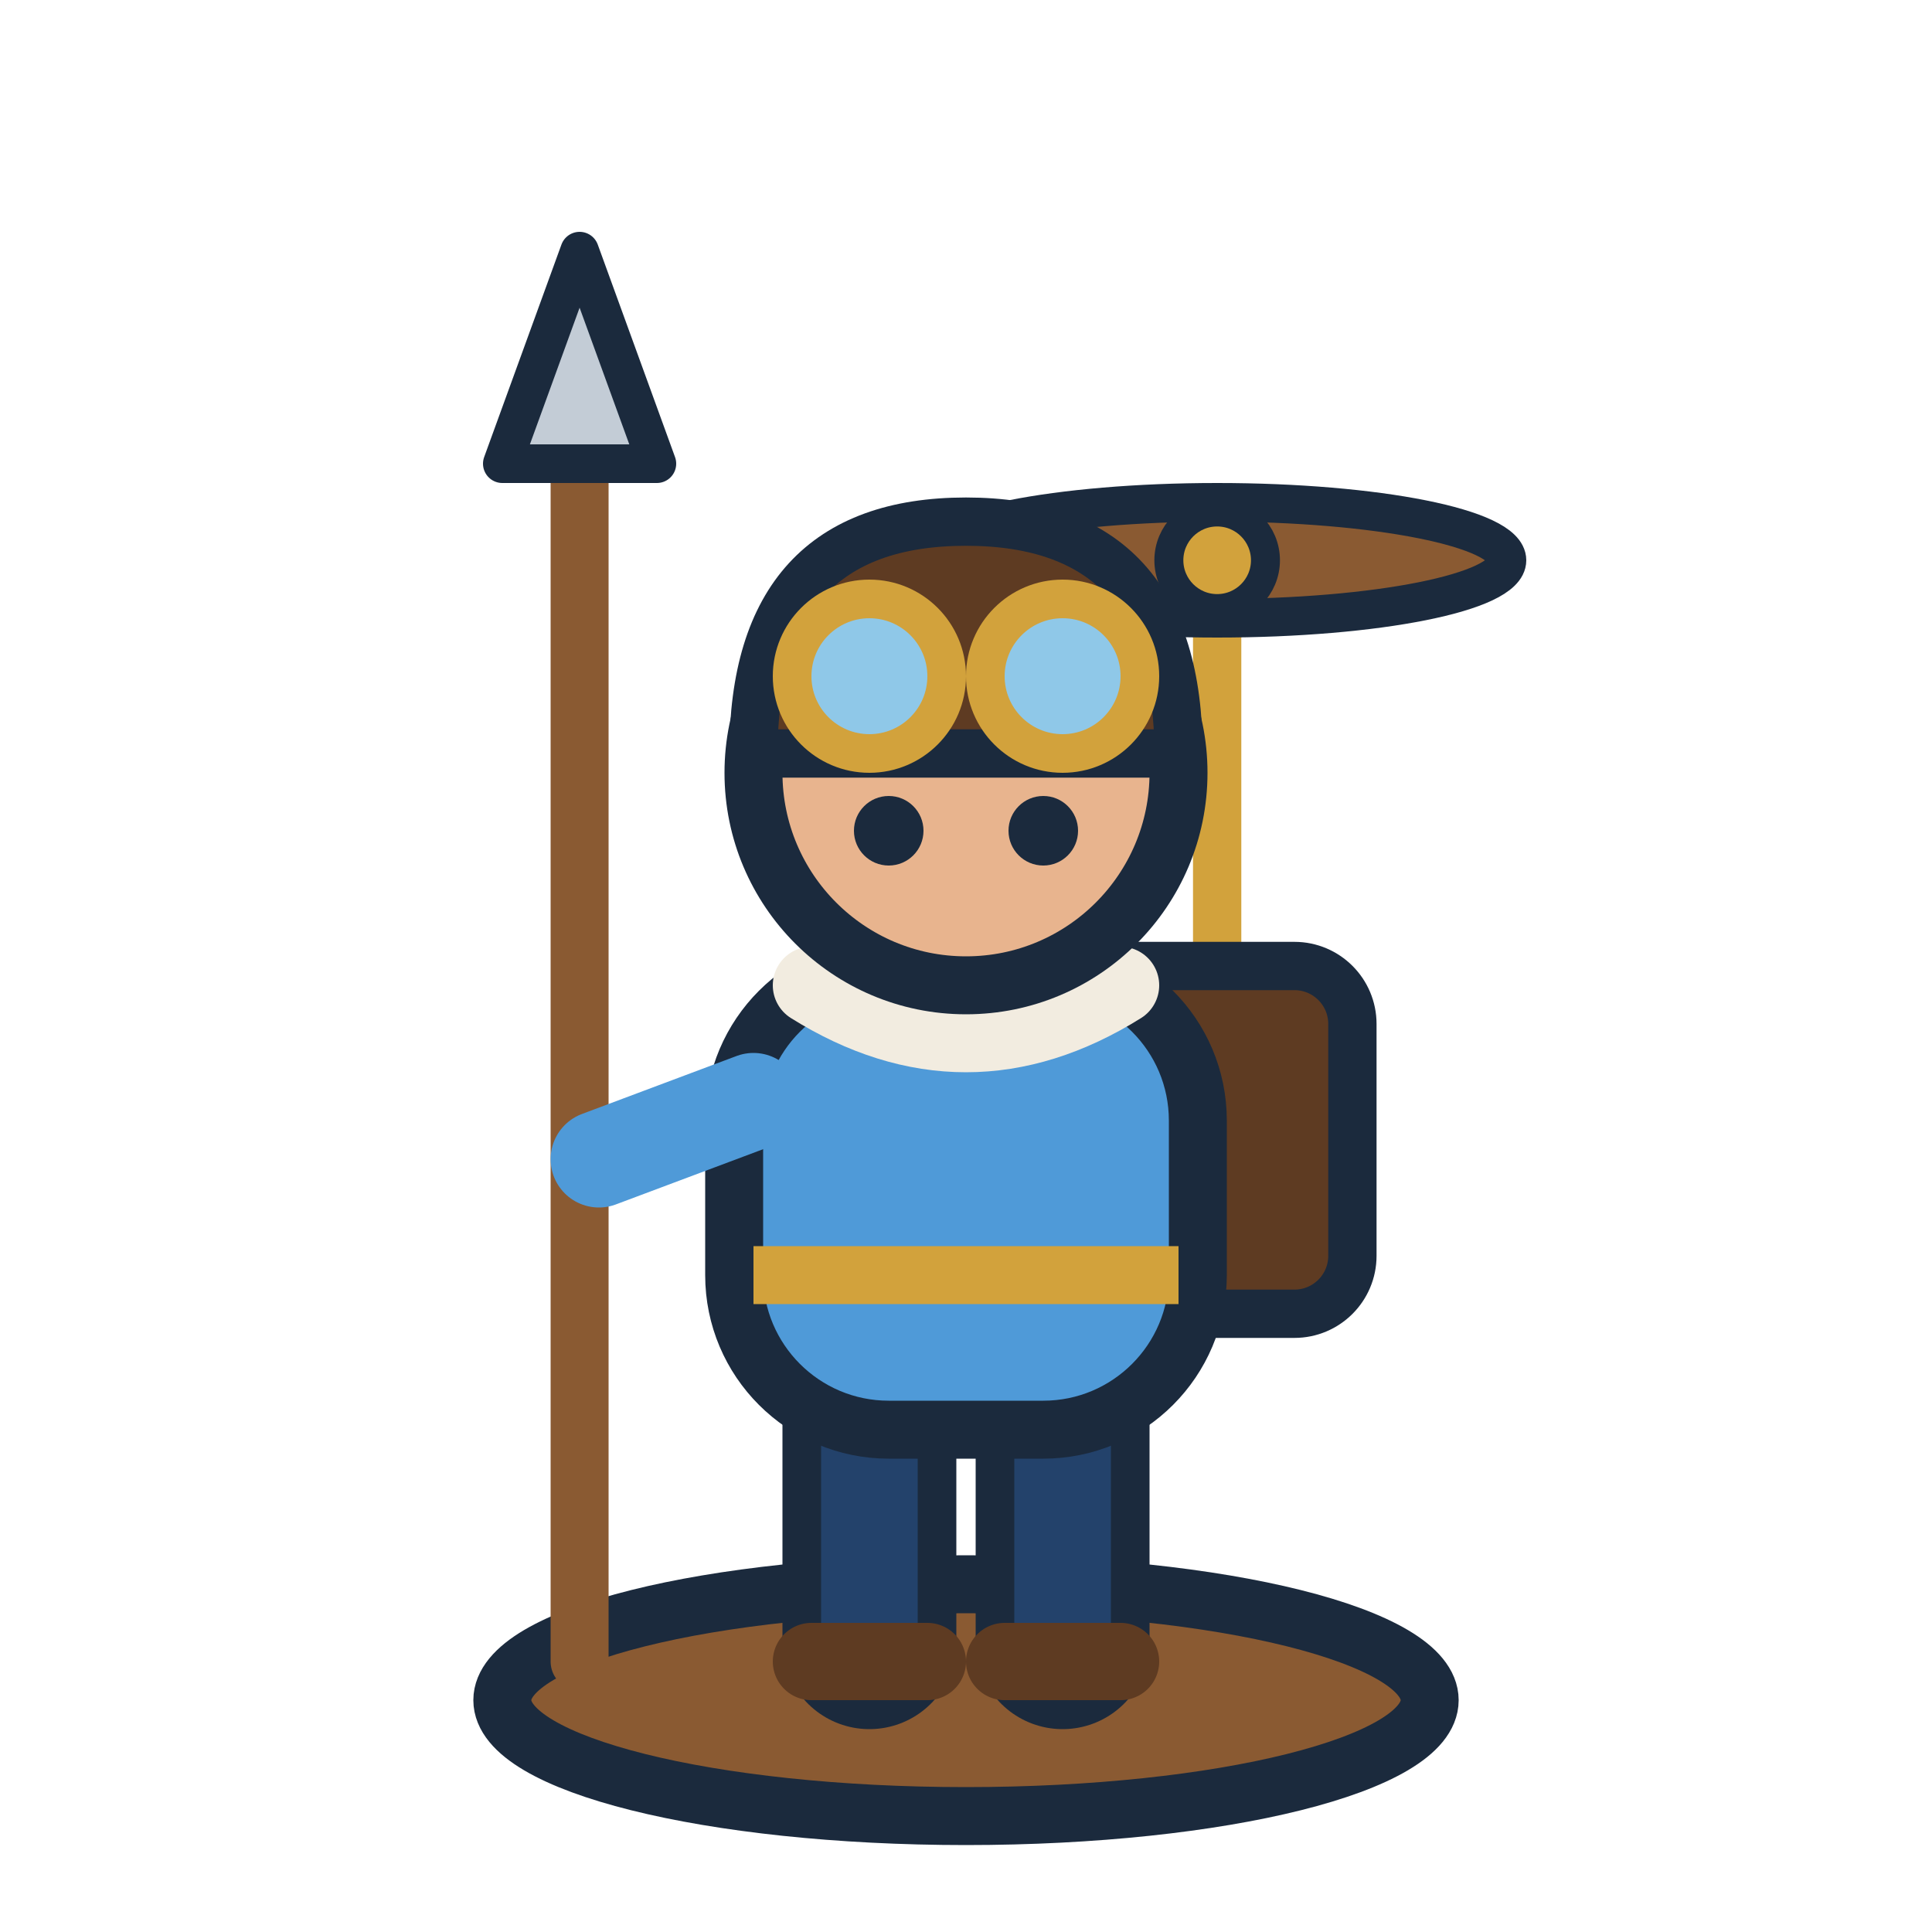
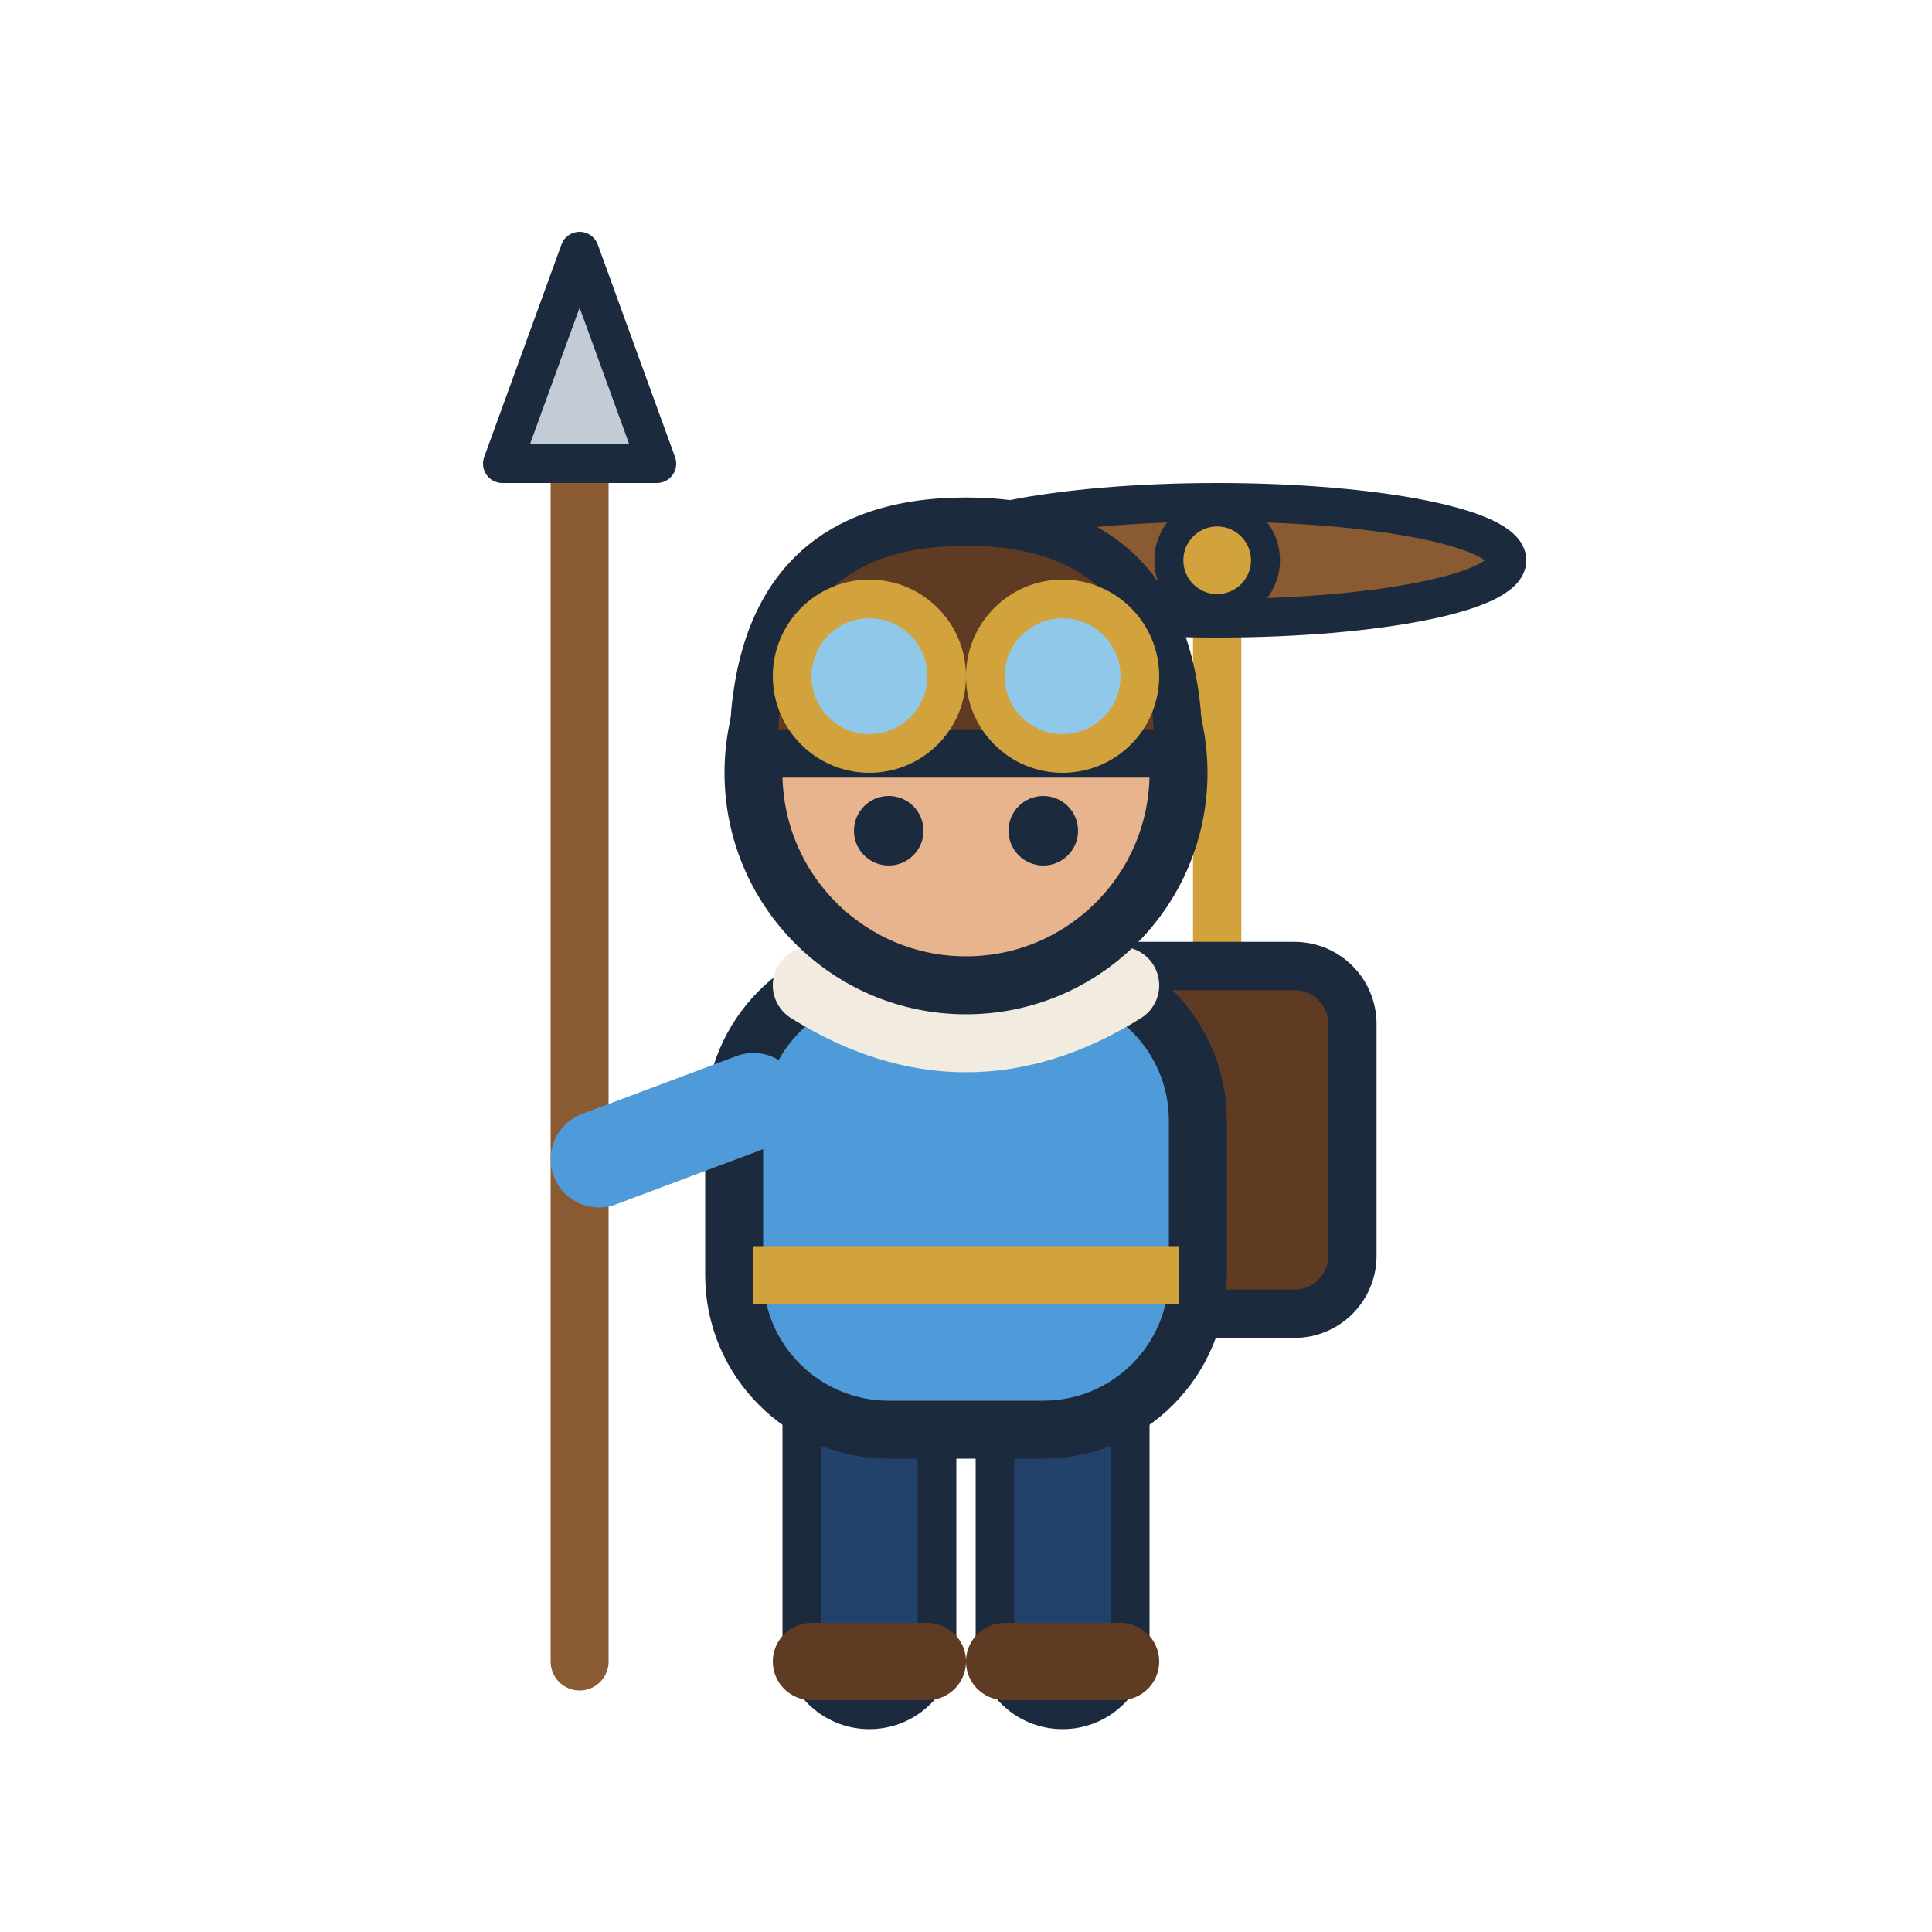
<svg xmlns="http://www.w3.org/2000/svg" viewBox="0 0 100 100">
-   <ellipse cx="50" cy="88" rx="24" ry="6" fill="#8a5a32" stroke="#1b2a3d" stroke-width="3" />
  <path d="M63 50 V30" stroke="#d2a23c" stroke-width="2.5" stroke-linecap="round" />
  <ellipse cx="63" cy="29" rx="15" ry="3" fill="#8a5a32" stroke="#1b2a3d" stroke-width="2" />
  <circle cx="63" cy="29" r="2.5" fill="#d2a23c" stroke="#1b2a3d" stroke-width="1.5" />
  <rect x="55" y="50" width="15" height="18" rx="3" fill="#5e3b22" stroke="#1b2a3d" stroke-width="2.5" />
  <path d="M45 85 V72 M55 85 V72" stroke="#1b2a3d" stroke-width="9" stroke-linecap="round" />
  <path d="M45 85 V72 M55 85 V72" stroke="#23426b" stroke-width="5" stroke-linecap="round" />
  <path d="M42 86 h6 M52 86 h6" stroke="#5e3b22" stroke-width="4" stroke-linecap="round" />
  <rect x="38" y="50" width="24" height="24" rx="8" fill="#4f9ad8" stroke="#1b2a3d" stroke-width="3" />
  <path d="M39 66 H61" stroke="#d2a23c" stroke-width="3" />
  <path d="M42 51 Q50 56 58 51" fill="none" stroke="#f2ece0" stroke-width="4" stroke-linecap="round" />
  <circle cx="50" cy="40" r="11" fill="#e8b48e" stroke="#1b2a3d" stroke-width="3" />
  <path d="M39 39 Q39 27 50 27 Q61 27 61 39 Z" fill="#5e3b22" stroke="#1b2a3d" stroke-width="2.5" stroke-linejoin="round" />
  <circle cx="45" cy="35" r="4" fill="#8fc8e8" stroke="#d2a23c" stroke-width="2" />
  <circle cx="55" cy="35" r="4" fill="#8fc8e8" stroke="#d2a23c" stroke-width="2" />
  <circle cx="46" cy="43" r="1.8" fill="#1b2a3d" />
  <circle cx="54" cy="43" r="1.8" fill="#1b2a3d" />
  <path d="M30 86 V24" stroke="#8a5a32" stroke-width="3" stroke-linecap="round" />
  <path d="M30 13 L34 24 H26 Z" fill="#c3ccd6" stroke="#1b2a3d" stroke-width="2" stroke-linejoin="round" />
  <path d="M39 57 L31 60" stroke="#4f9ad8" stroke-width="5" stroke-linecap="round" />
</svg>
